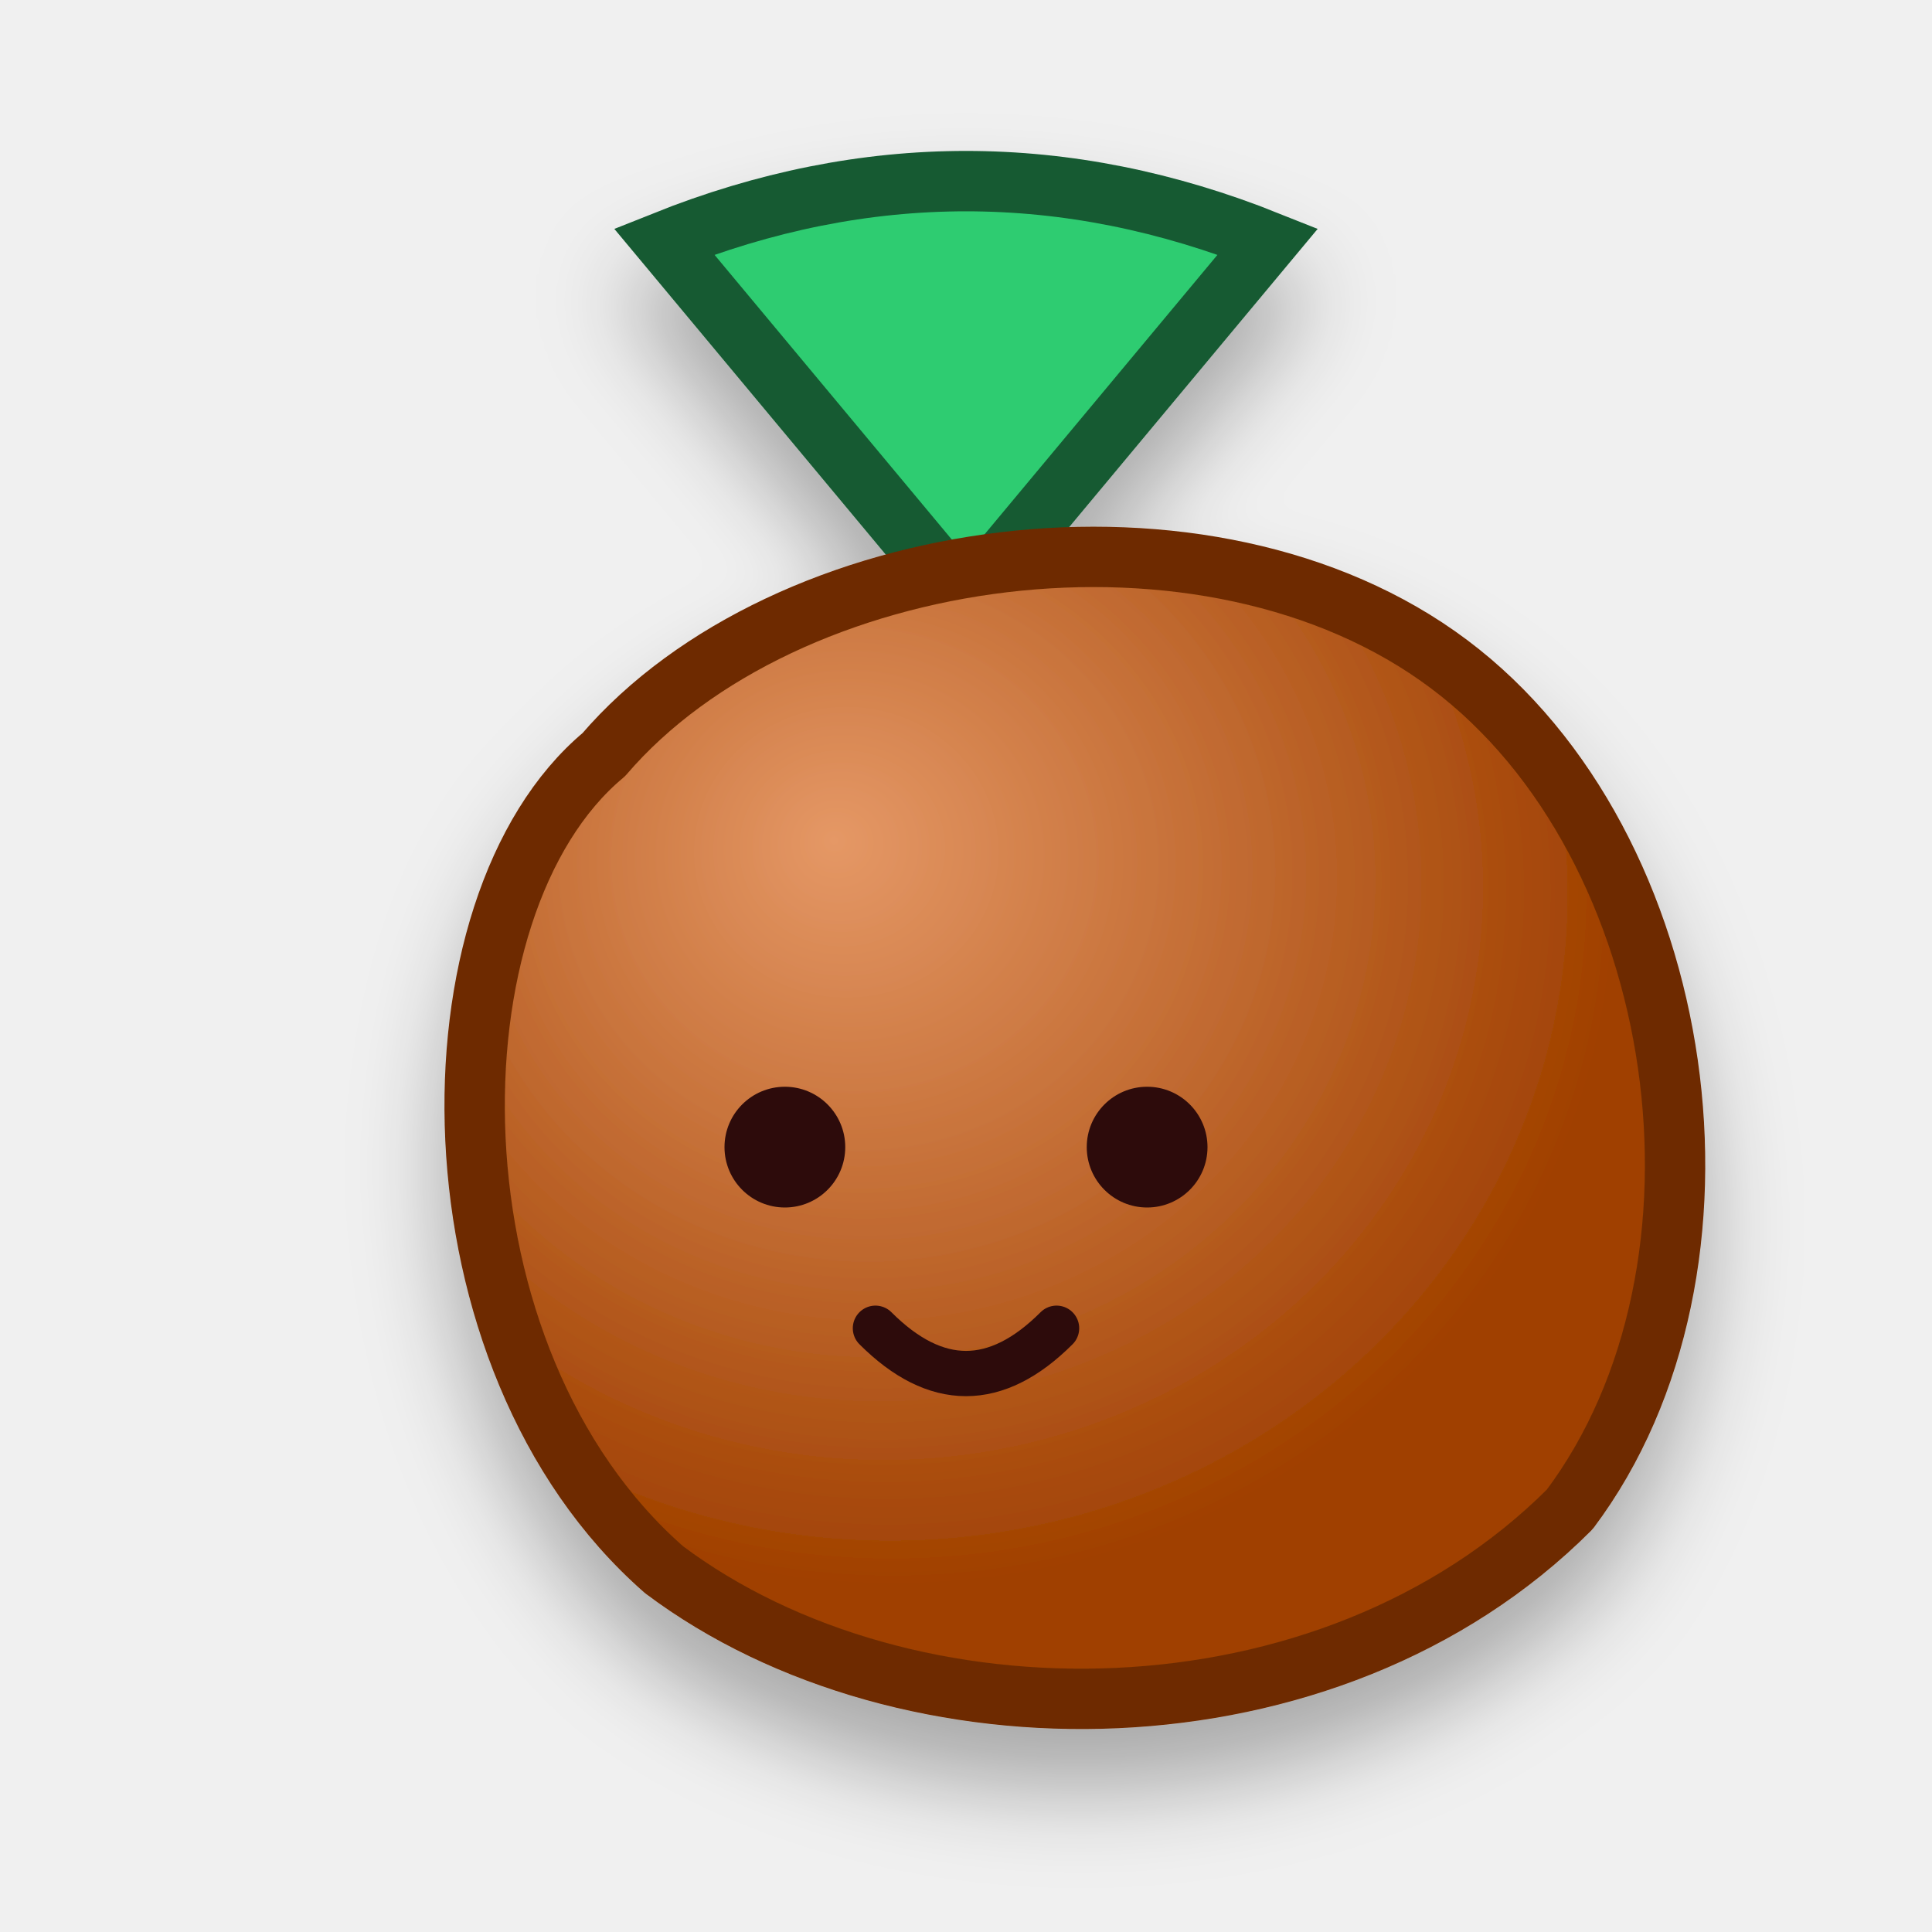
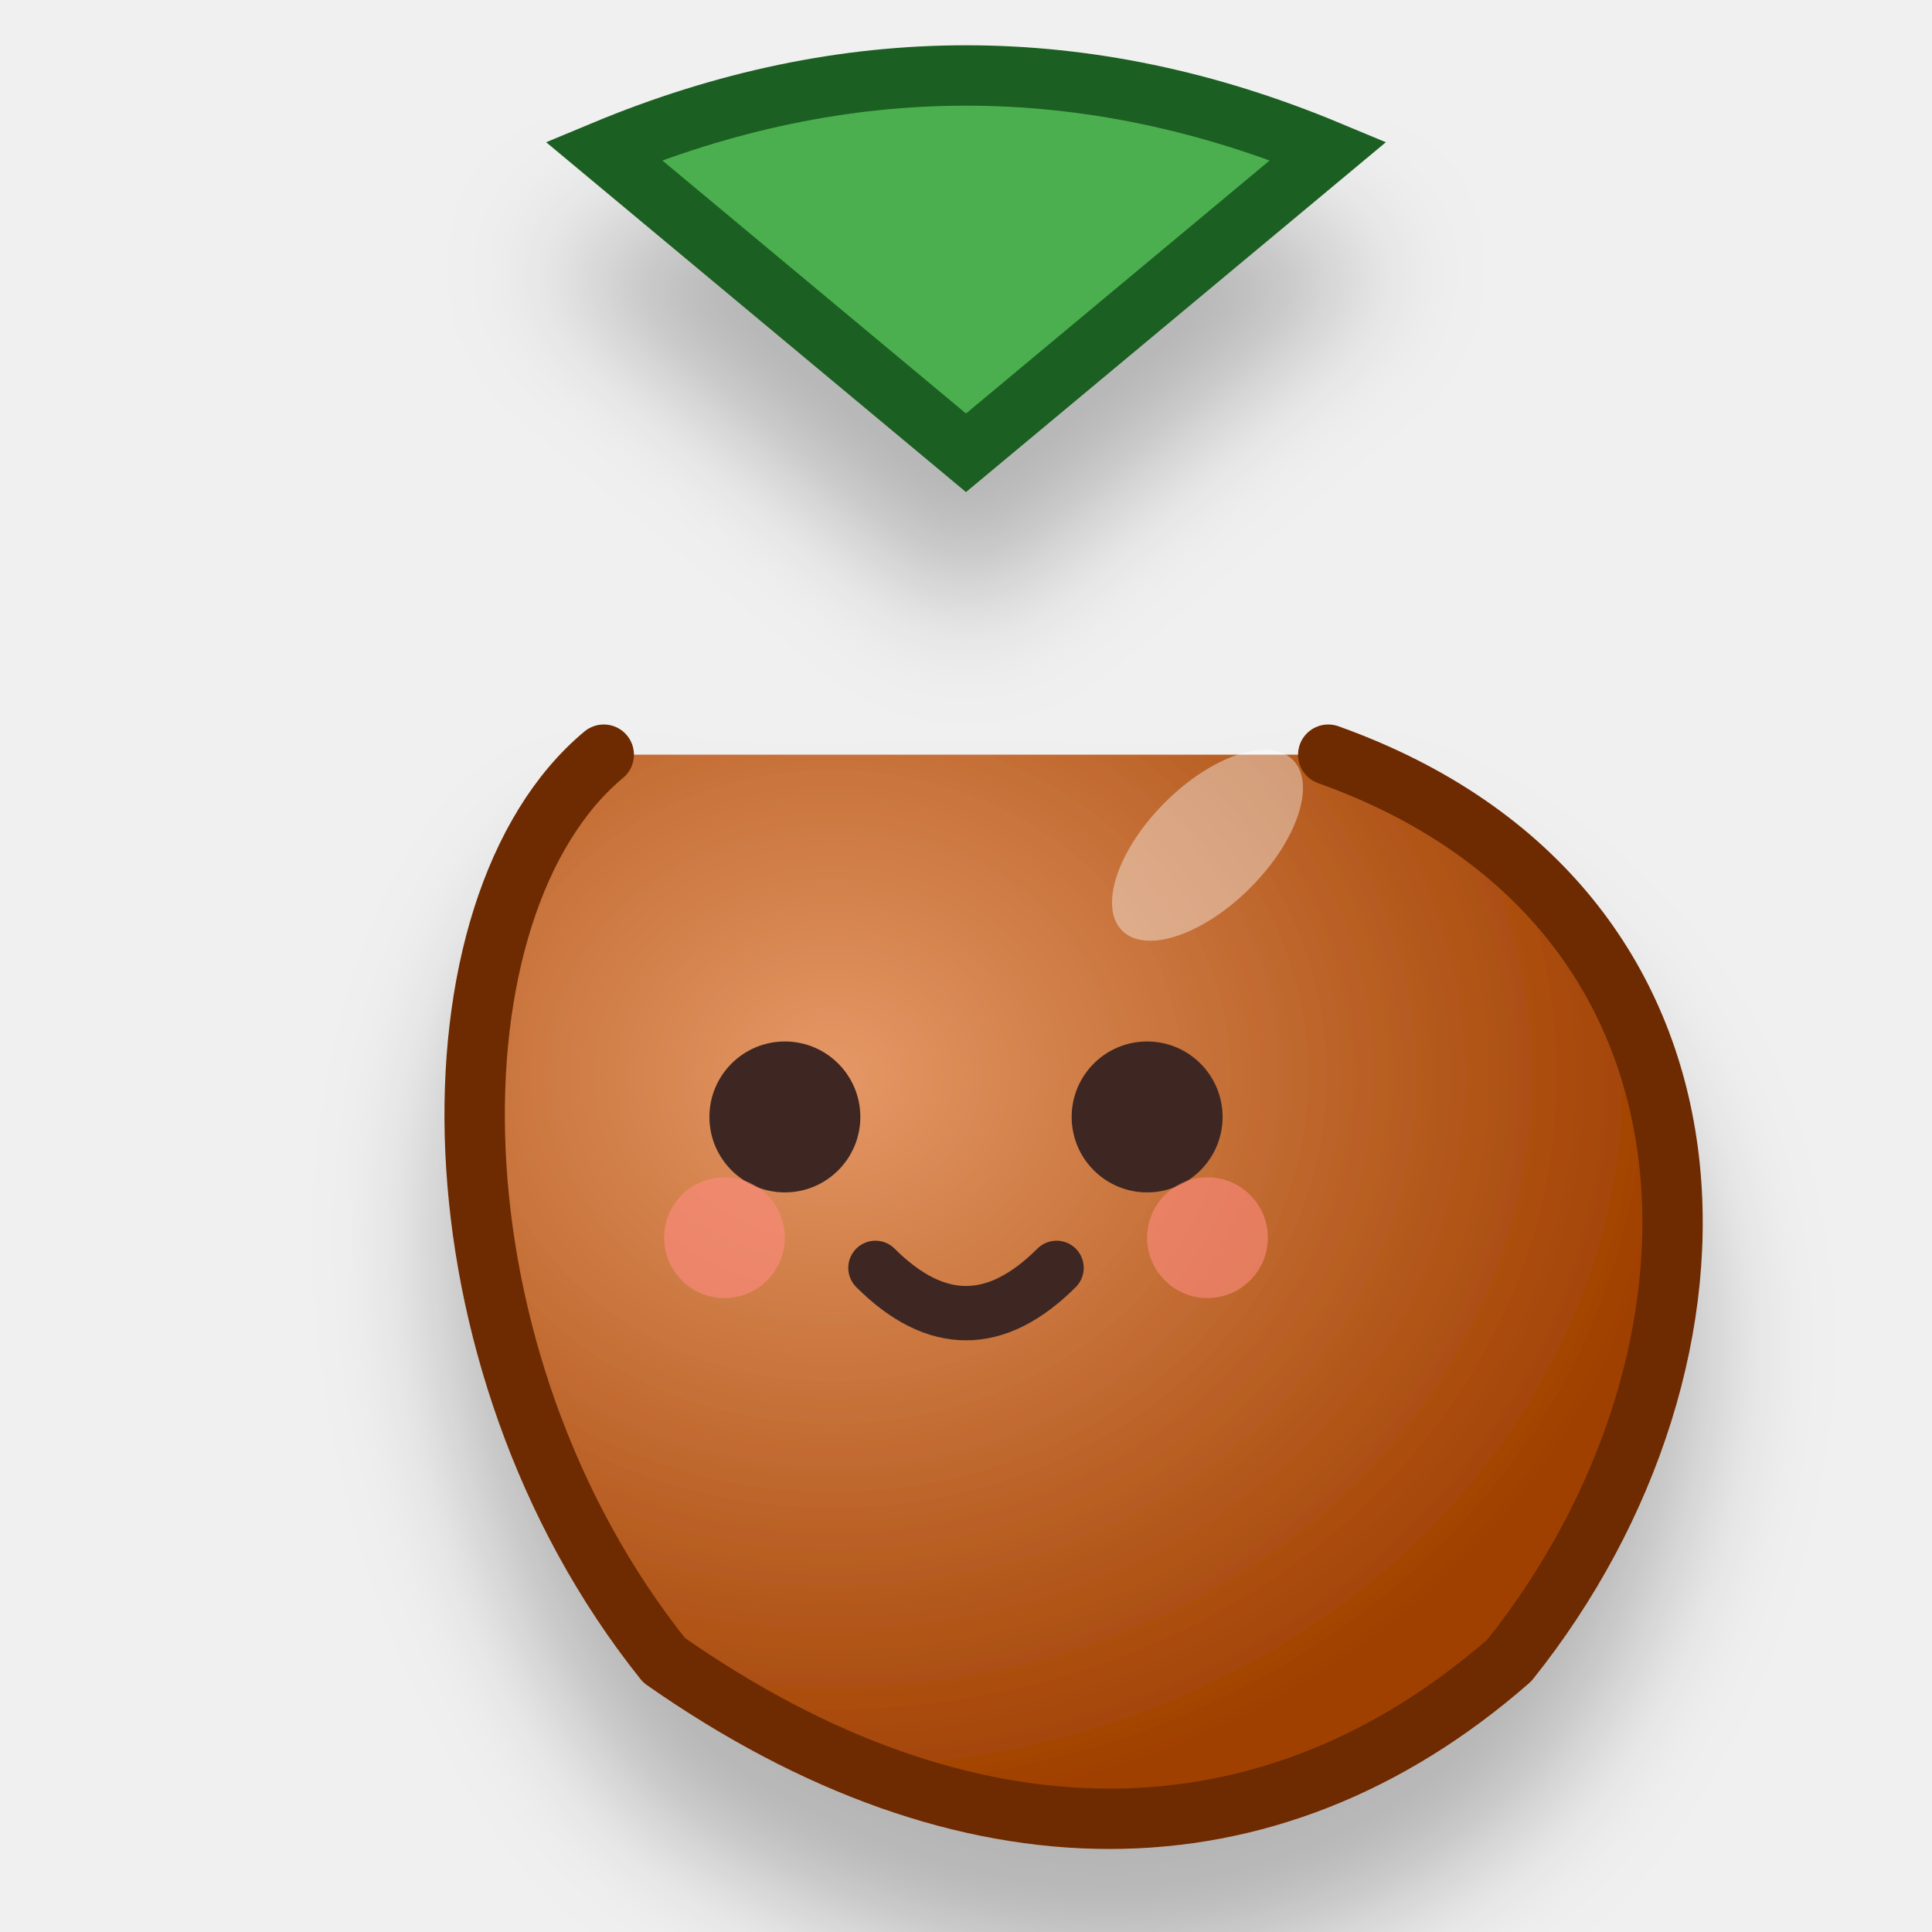
<svg xmlns="http://www.w3.org/2000/svg" width="64" height="64" viewBox="0 0 64 64">
  <defs>
-     <radialGradient id="grad_potato" cx="35%" cy="30%" r="60%" fx="30%" fy="25%">
+     <radialGradient id="grad_potato" cx="30%" cy="30%" r="70%" fx="30%" fy="30%">
      <stop offset="0%" stop-color="#E59866" />
      <stop offset="100%" stop-color="#A04000" />
    </radialGradient>
+     <linearGradient id="foliage_potato" x1="0%" y1="0%" x2="0%" y2="100%">
+       <stop offset="0%" stop-color="#27AE60" style="stop-opacity:1" />
+       <stop offset="100%" stop-color="#1B5E20" style="stop-opacity:1" />
+     </linearGradient>
    <filter id="shadow_potato" x="-20%" y="-20%" width="140%" height="140%">
-       <feDropShadow dx="0" dy="2" stdDeviation="1.5" flood-color="#000000" flood-opacity="0.3" />
+       <feDropShadow dx="0" dy="4" stdDeviation="2" flood-color="#000000" flood-opacity="0.25" />
    </filter>
  </defs>
  <g filter="url(#shadow_potato)">
-     <path d="M32 20 L22 8 Q32 4 42 8 Z" fill="#2ECC71" stroke="#145A32" stroke-width="2" />
-     <path d="M20 25 C14 30 14 45 22 52 C30 58 44 58 52 50 C58 42 56 28 48 22 C40 16 26 18 20 25 Z" fill="url(#grad_potato)" stroke="#6E2C00" stroke-width="2" stroke-linecap="round" stroke-linejoin="round" />
+     <path d="M32 54 L32 45" stroke="#33691E" stroke-width="4" />
+     <path d="M32 15 L20 5 Q32 0 44 5 Z" fill="#4CAF50" stroke="#1B5E20" stroke-width="2" />
+     <path d="M20 25 C14 30 14 45 22 55 C32 62 42 62 50 55 C58 45 58 30 44 25" fill="url(#grad_potato)" stroke="#6E2C00" stroke-width="2" stroke-linecap="round" stroke-linejoin="round" />
+     <ellipse cx="40" cy="28" rx="4" ry="2" fill="white" opacity="0.4" transform="rotate(-45 40 28)" />
  </g>
-   <g fill="#2D0B0B" transform="translate(0, 4)">
-     <circle cx="26" cy="34" r="2" />
-     <circle cx="38" cy="34" r="2" />
-     <path d="M29 40 Q32 43 35 40" fill="none" stroke="#2D0B0B" stroke-width="1.5" stroke-linecap="round" />
+   <g fill="#3E2723" transform="translate(0, 3)">
+     <circle cx="26" cy="34" r="2.5" />
+     <circle cx="38" cy="34" r="2.5" />
+     <path d="M29 39 Q32 42 35 39" fill="none" stroke="#3E2723" stroke-width="1.8" stroke-linecap="round" />
+     <circle cx="24" cy="38" r="2" fill="#FF8A80" opacity="0.6" />
+     <circle cx="40" cy="38" r="2" fill="#FF8A80" opacity="0.6" />
  </g>
</svg>
